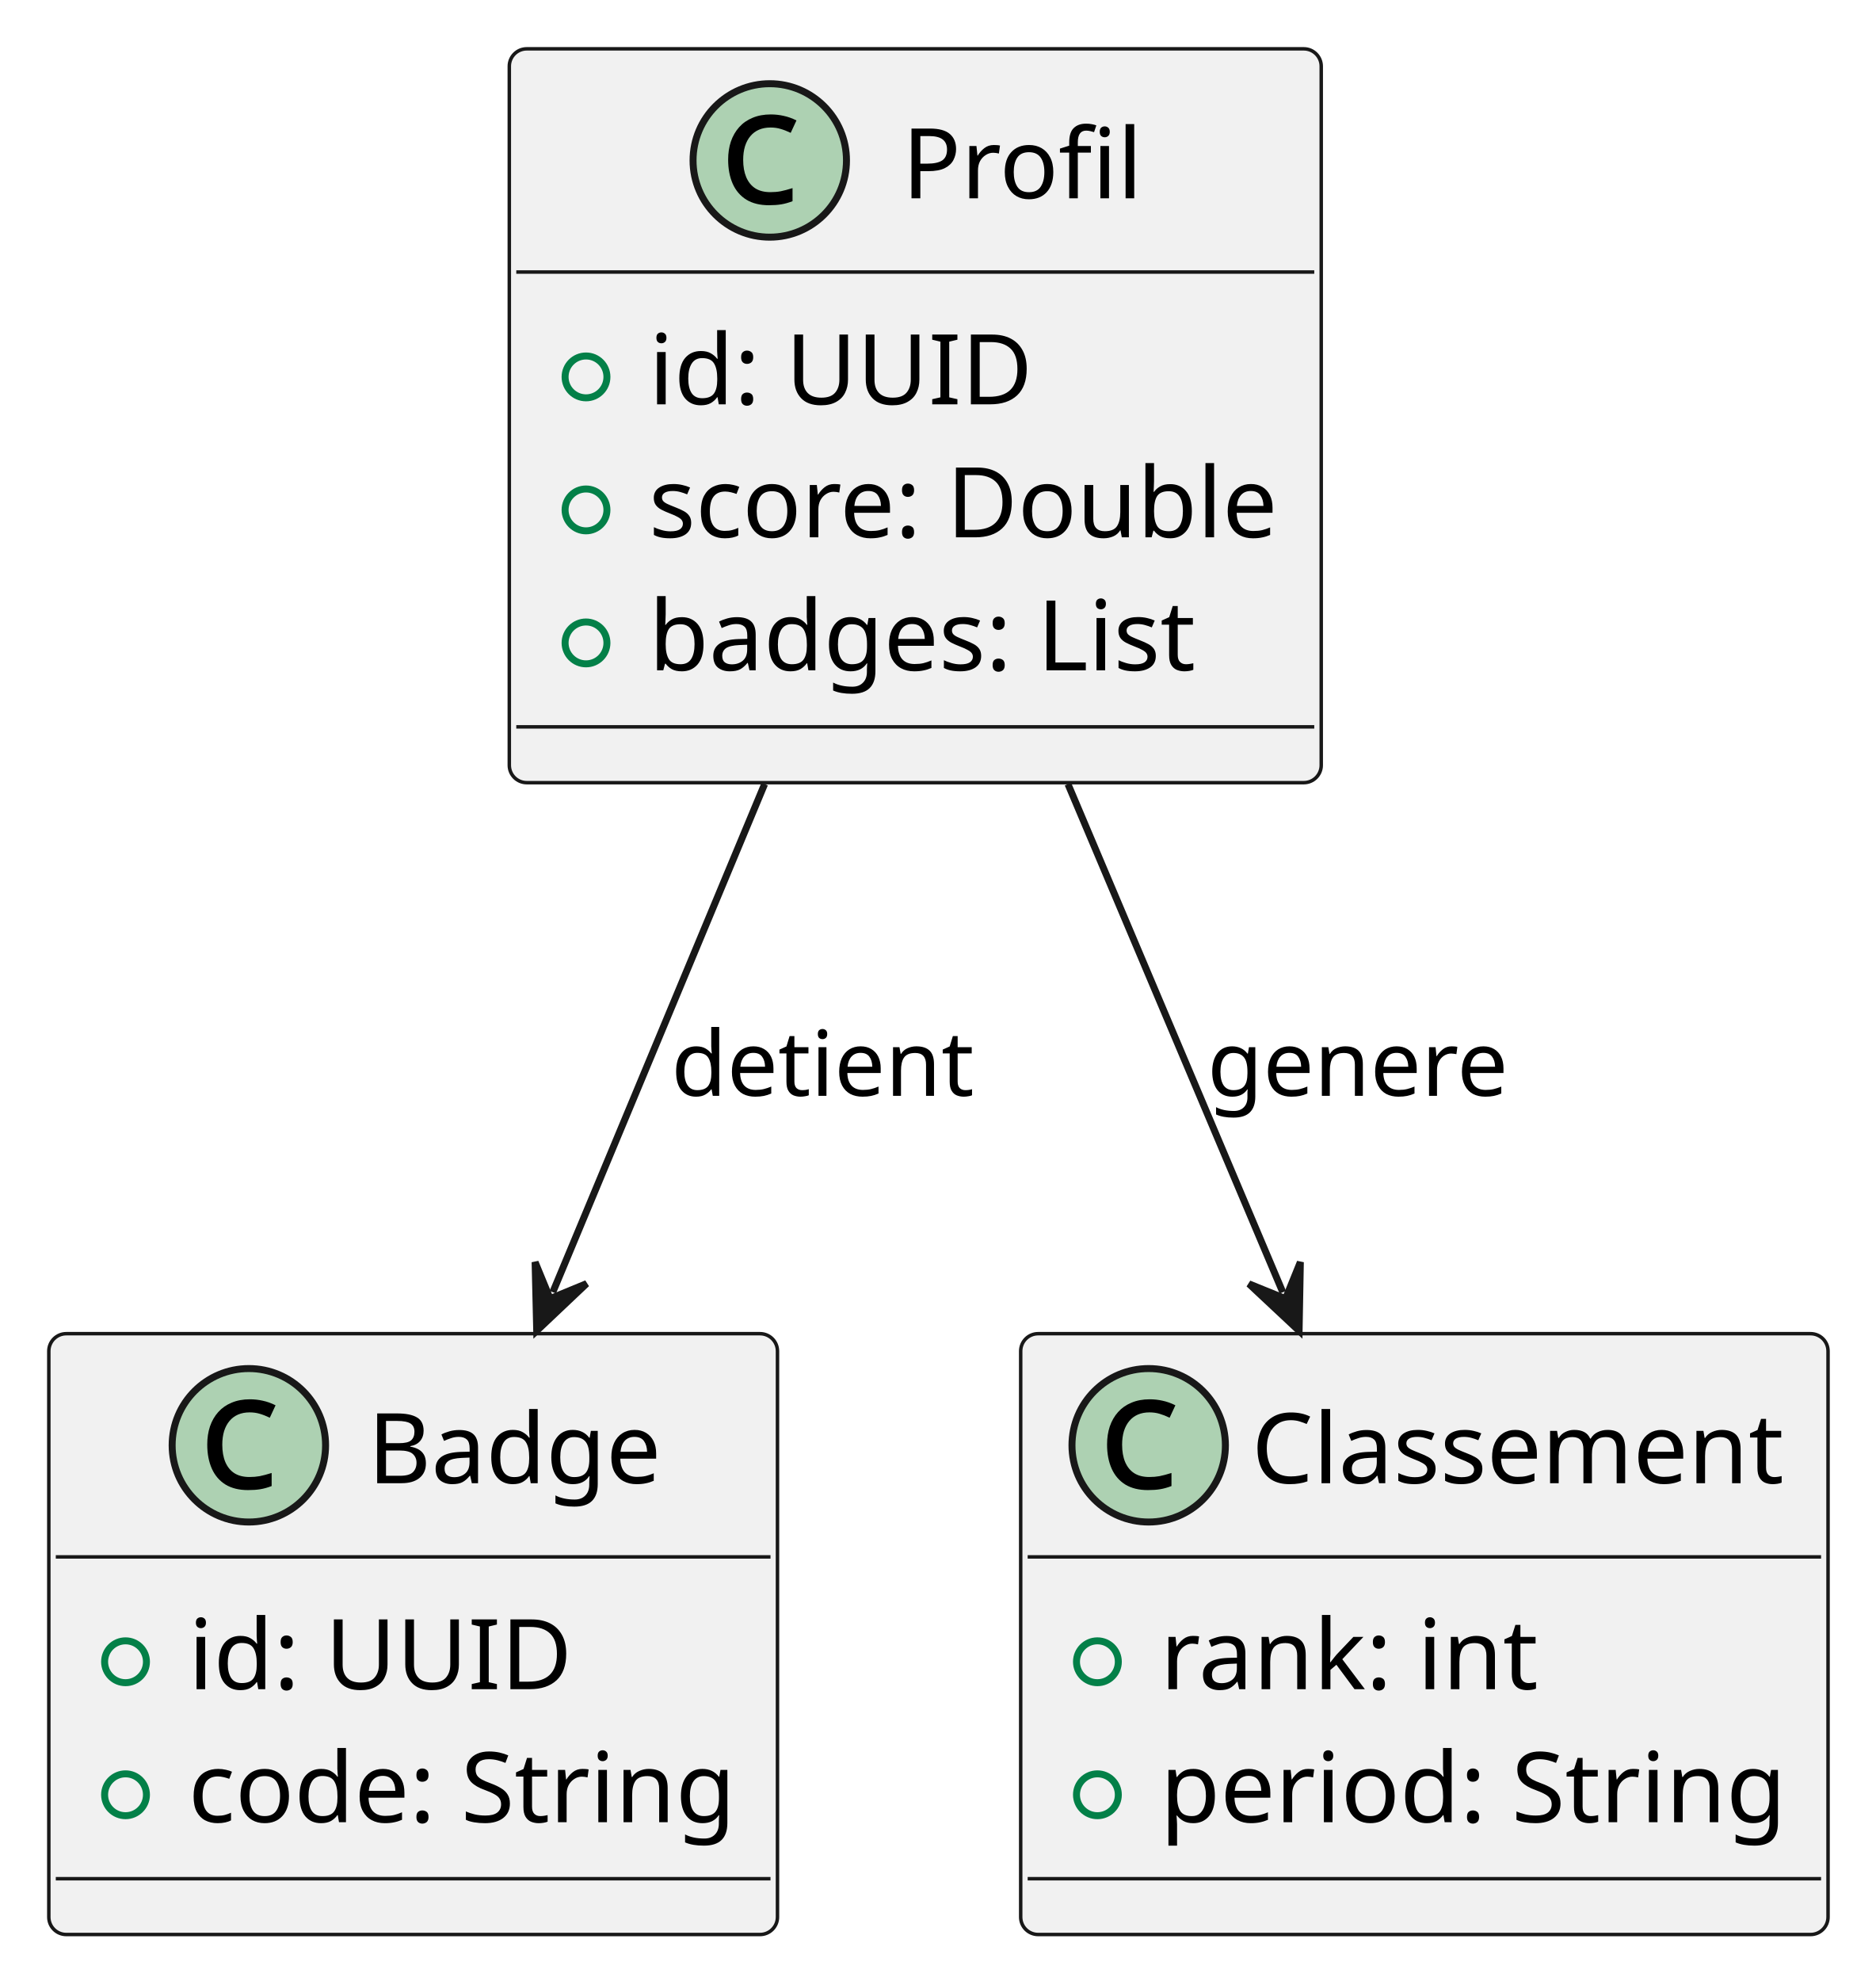
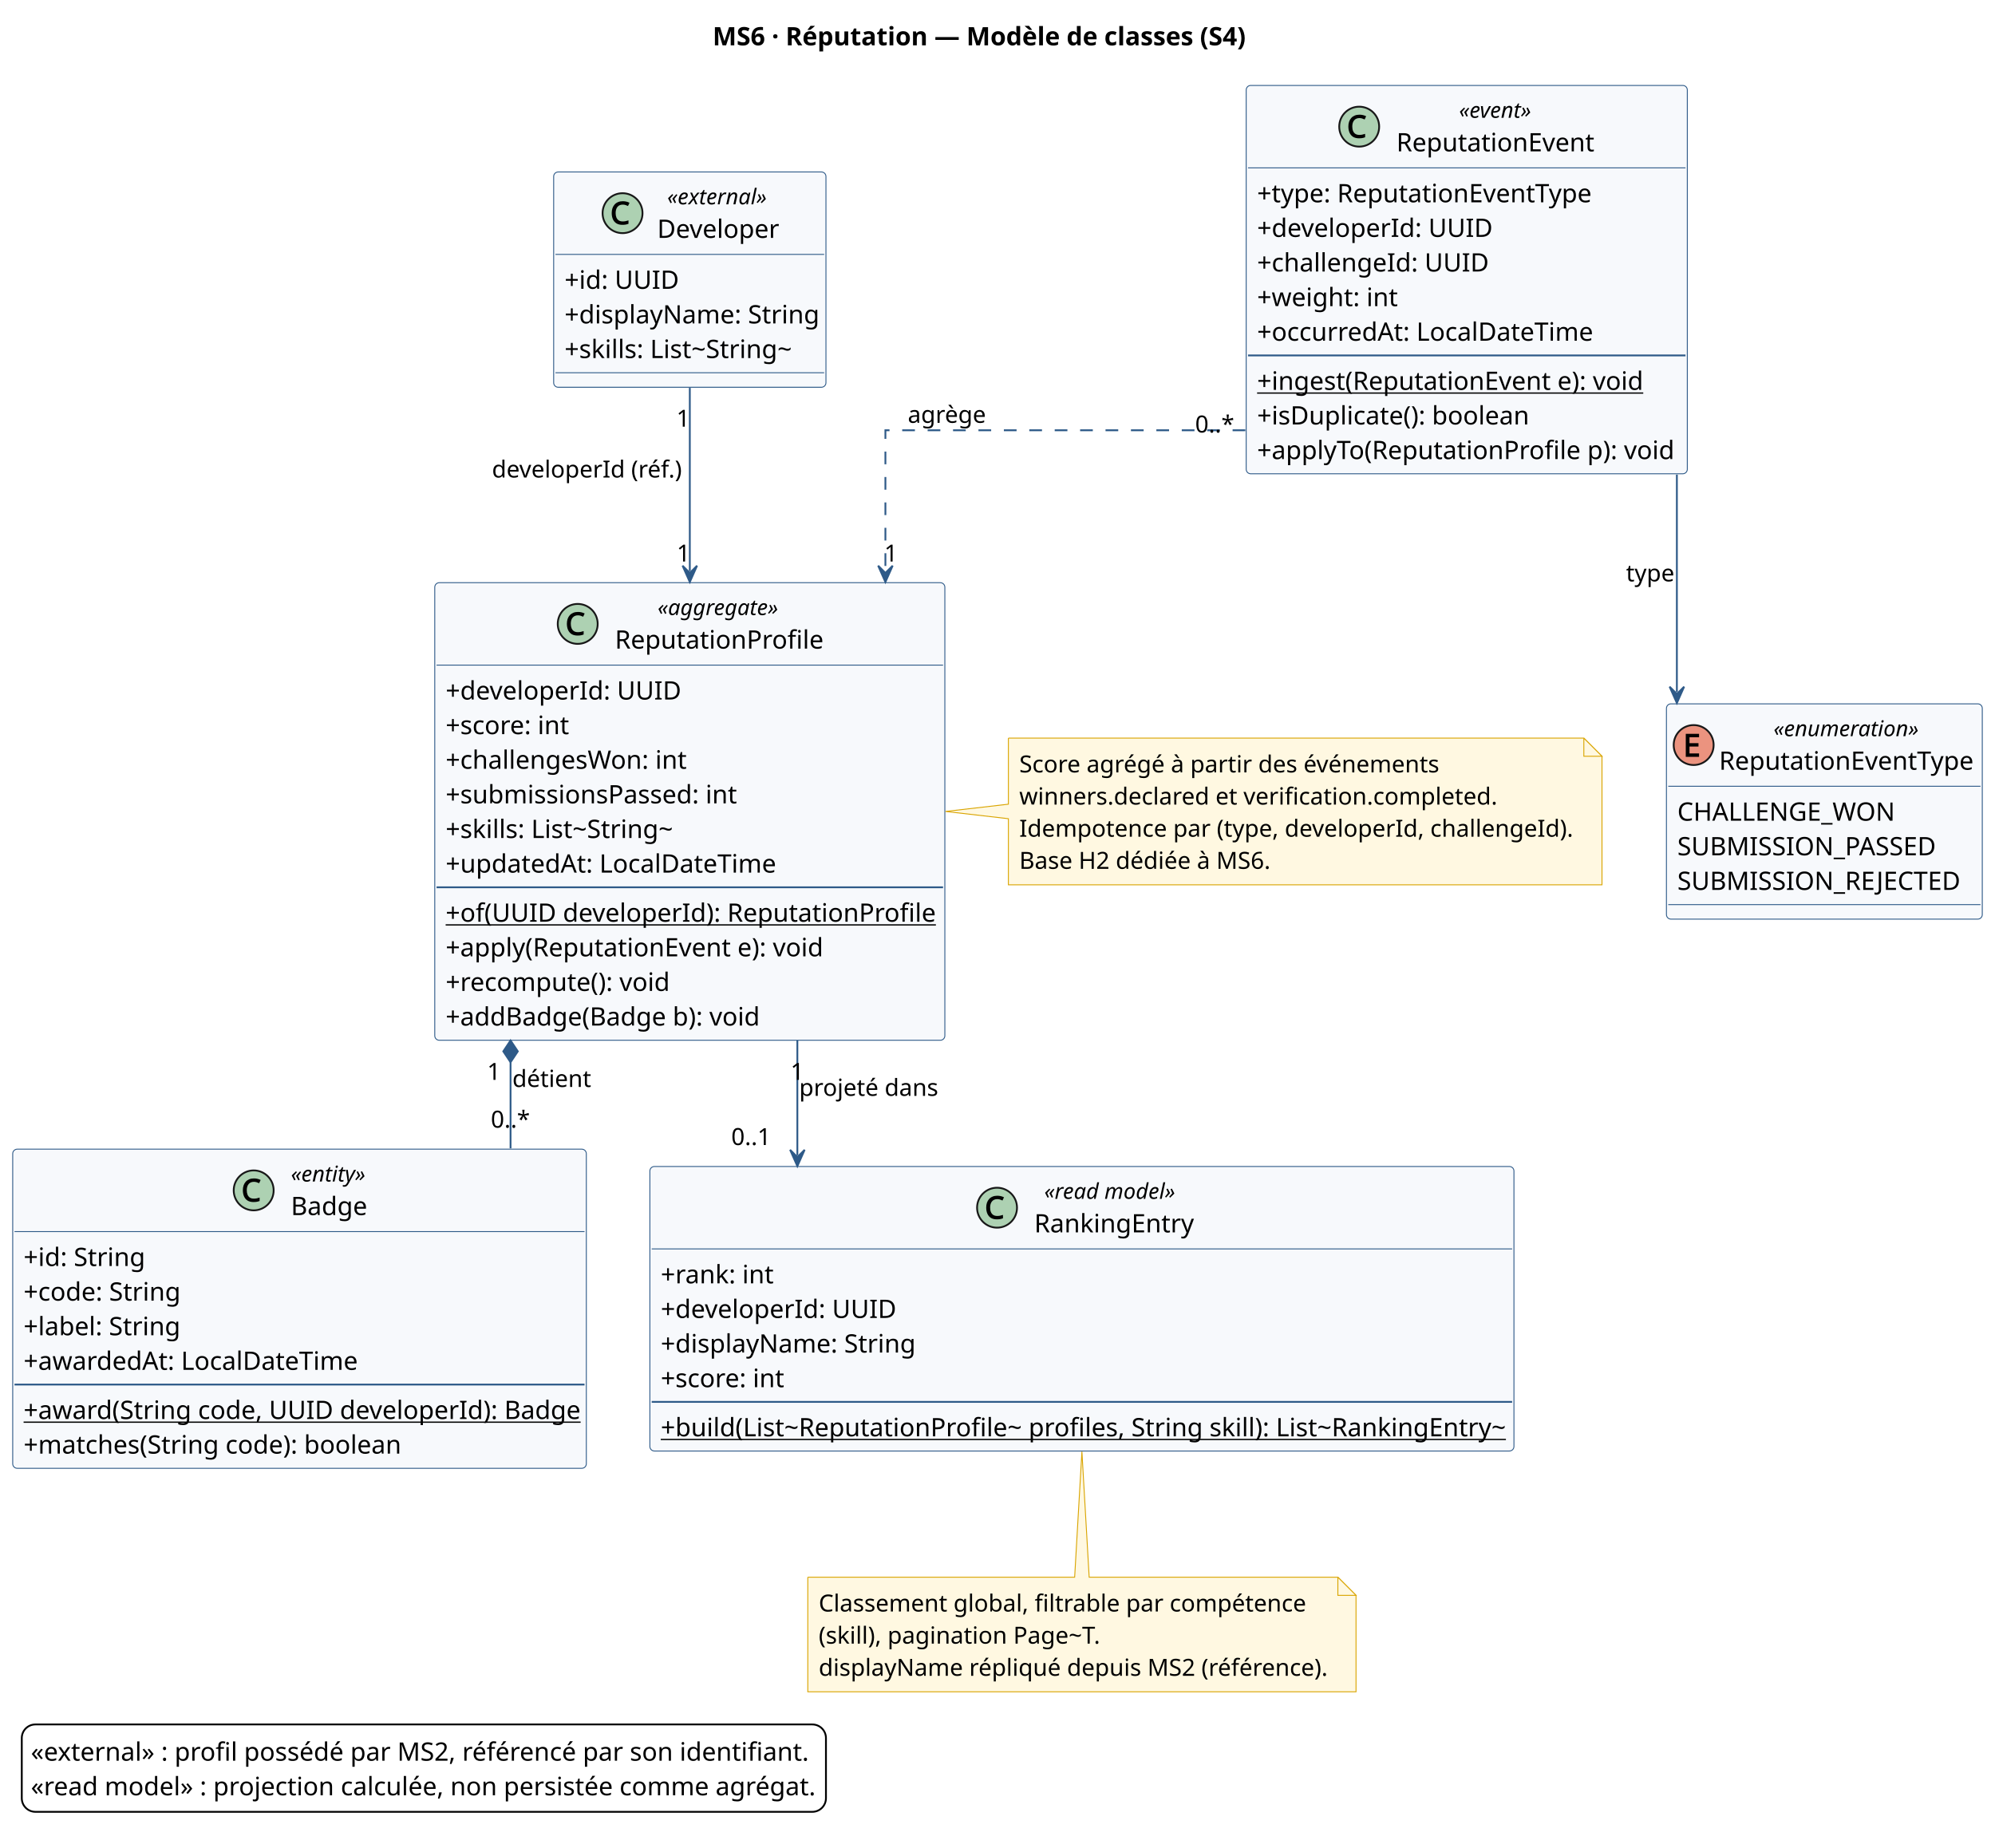
- <svg xmlns="http://www.w3.org/2000/svg" contentStyleType="text/css" height="284px" preserveAspectRatio="none" style="width:269px;height:284px;background:#FFFFFF;" version="1.1" viewBox="0 0 269 284" width="269px" zoomAndPan="magnify">
+ <svg xmlns="http://www.w3.org/2000/svg" contentStyleType="text/css" height="1018px" preserveAspectRatio="none" style="width:1099px;height:1018px;background:#FFFFFF;" version="1.1" viewBox="0 0 1099 1018" width="1099px" zoomAndPan="magnify">
  <defs />
  <g>
-     <g id="elem_Profil">
-       <rect codeLine="2" fill="#F1F1F1" height="105.204" id="Profil" rx="2.5" ry="2.5" style="stroke:#181818;stroke-width:0.5;" width="116.426" x="73.03" y="7" />
-       <ellipse cx="110.379" cy="23" fill="#ADD1B2" rx="11" ry="11" style="stroke:#181818;stroke-width:1.0;" />
-       <path d="M110.488,18.281 Q109.566,18.281 108.832,18.594 Q108.113,18.906 107.613,19.5 Q107.113,20.078 106.832,20.953 Q106.566,21.828 106.566,22.922 Q106.566,24.359 107.004,25.406 Q107.457,26.453 108.301,27 Q109.16,27.547 110.472,27.547 Q111.254,27.547 111.941,27.422 Q112.644,27.281 113.644,26.969 L113.644,28.844 Q112.785,29.172 112.019,29.297 Q111.269,29.422 110.254,29.422 Q108.332,29.422 107.019,28.625 Q105.722,27.812 105.066,26.344 Q104.41,24.859 104.41,22.891 Q104.41,21.469 104.801,20.297 Q105.207,19.109 105.988,18.234 Q106.769,17.359 107.91,16.891 Q109.051,16.406 110.519,16.406 Q111.472,16.406 112.363,16.609 Q113.269,16.797 114.207,17.266 L113.379,19.047 Q112.597,18.672 111.941,18.484 Q111.285,18.281 110.488,18.281 Z " fill="#000000" />
-       <text fill="#000000" font-family="sans-serif" font-size="14" lengthAdjust="spacing" textLength="34.762" x="129.345" y="28.432">Profil</text>
-       <line style="stroke:#181818;stroke-width:0.5;" x1="74.03" x2="188.456" y1="39" y2="39" />
-       <ellipse cx="84.03" cy="54.034" fill="none" rx="3" ry="3" style="stroke:#038048;stroke-width:1.0;" />
-       <text fill="#000000" font-family="sans-serif" font-size="14" lengthAdjust="spacing" textLength="55.048" x="93.03" y="57.966">id: UUID</text>
-       <ellipse cx="84.03" cy="73.102" fill="none" rx="3" ry="3" style="stroke:#038048;stroke-width:1.0;" />
-       <text fill="#000000" font-family="sans-serif" font-size="14" lengthAdjust="spacing" textLength="90.426" x="93.03" y="77.034">score: Double</text>
-       <ellipse cx="84.03" cy="92.17" fill="none" rx="3" ry="3" style="stroke:#038048;stroke-width:1.0;" />
-       <text fill="#000000" font-family="sans-serif" font-size="14" lengthAdjust="spacing" textLength="78.386" x="93.03" y="96.102">badges: List</text>
-       <line style="stroke:#181818;stroke-width:0.5;" x1="74.03" x2="188.456" y1="104.204" y2="104.204" />
+     <text fill="#000000" font-family="sans-serif" font-size="14" font-weight="bold" lengthAdjust="spacing" textLength="299.875" x="392.562" y="24.966">MS6 · Réputation — Modèle de classes (S4)</text>
+     <g id="elem_ReputationEventType">
+       <rect codeLine="15" fill="#F7F9FC" height="118.616" id="ReputationEventType" rx="2.5" ry="2.5" style="stroke:#2E5A88;stroke-width:0.5;" width="174" x="918" y="387.758" />
+       <ellipse cx="933" cy="410.464" fill="#EB937F" rx="11" ry="11" style="stroke:#181818;stroke-width:1.0;" />
+       <path d="M935.969,416.964 L928.656,416.964 L928.656,404.292 L935.969,404.292 L935.969,406.167 L930.703,406.167 L930.703,409.433 L935.656,409.433 L935.656,411.292 L930.703,411.292 L930.703,415.089 L935.969,415.089 L935.969,416.964 Z " fill="#000000" />
+       <text fill="#000000" font-family="sans-serif" font-size="12" font-style="italic" lengthAdjust="spacing" textLength="82" x="977" y="405.586">«enumeration»</text>
+       <text fill="#000000" font-family="sans-serif" font-size="14" lengthAdjust="spacing" textLength="142" x="947" y="424.068">ReputationEventType</text>
+       <line style="stroke:#2E5A88;stroke-width:0.5;" x1="919" x2="1091" y1="433.17" y2="433.17" />
+       <text fill="#000000" font-family="sans-serif" font-size="14" lengthAdjust="spacing" textLength="122" x="924" y="452.136">CHALLENGE_WON</text>
+       <text fill="#000000" font-family="sans-serif" font-size="14" lengthAdjust="spacing" textLength="147" x="924" y="471.204">SUBMISSION_PASSED</text>
+       <text fill="#000000" font-family="sans-serif" font-size="14" lengthAdjust="spacing" textLength="160" x="924" y="490.272">SUBMISSION_REJECTED</text>
+       <line style="stroke:#2E5A88;stroke-width:0.5;" x1="919" x2="1091" y1="498.374" y2="498.374" />
+     </g>
+     <g id="elem_ReputationEvent">
+       <rect codeLine="21" fill="#F7F9FC" height="213.955" id="ReputationEvent" rx="2.5" ry="2.5" style="stroke:#2E5A88;stroke-width:0.5;" width="243" x="686.5" y="47.068" />
+       <ellipse cx="748.75" cy="69.774" fill="#ADD1B2" rx="11" ry="11" style="stroke:#181818;stroke-width:1.0;" />
+       <path d="M748.859,65.055 Q747.938,65.055 747.203,65.368 Q746.484,65.68 745.984,66.274 Q745.484,66.852 745.203,67.727 Q744.938,68.602 744.938,69.696 Q744.938,71.133 745.375,72.18 Q745.828,73.227 746.672,73.774 Q747.531,74.321 748.844,74.321 Q749.625,74.321 750.312,74.196 Q751.016,74.055 752.016,73.743 L752.016,75.618 Q751.156,75.946 750.391,76.071 Q749.641,76.196 748.625,76.196 Q746.703,76.196 745.391,75.399 Q744.094,74.586 743.438,73.118 Q742.781,71.633 742.781,69.665 Q742.781,68.243 743.172,67.071 Q743.578,65.883 744.359,65.008 Q745.141,64.133 746.281,63.665 Q747.422,63.18 748.891,63.18 Q749.844,63.18 750.734,63.383 Q751.641,63.571 752.578,64.04 L751.75,65.821 Q750.969,65.446 750.312,65.258 Q749.656,65.055 748.859,65.055 Z " fill="#000000" />
+       <text fill="#000000" font-family="sans-serif" font-size="12" font-style="italic" lengthAdjust="spacing" textLength="41" x="803.75" y="64.896">«event»</text>
+       <text fill="#000000" font-family="sans-serif" font-size="14" lengthAdjust="spacing" textLength="110" x="769.25" y="83.378">ReputationEvent</text>
+       <line style="stroke:#2E5A88;stroke-width:0.5;" x1="687.5" x2="928.5" y1="92.48" y2="92.48" />
+       <text fill="#000000" font-family="sans-serif" font-size="14" lengthAdjust="spacing" textLength="187" x="692.5" y="111.446">+type: ReputationEventType</text>
+       <text fill="#000000" font-family="sans-serif" font-size="14" lengthAdjust="spacing" textLength="127" x="692.5" y="130.514">+developerId: UUID</text>
+       <text fill="#000000" font-family="sans-serif" font-size="14" lengthAdjust="spacing" textLength="124" x="692.5" y="149.582">+challengeId: UUID</text>
+       <text fill="#000000" font-family="sans-serif" font-size="14" lengthAdjust="spacing" textLength="77" x="692.5" y="168.65">+weight: int</text>
+       <text fill="#000000" font-family="sans-serif" font-size="14" lengthAdjust="spacing" textLength="189" x="692.5" y="187.718">+occurredAt: LocalDateTime</text>
+       <line style="stroke:#2E5A88;stroke-width:1.0;" x1="687.5" x2="928.5" y1="195.82" y2="195.82" />
+       <text fill="#000000" font-family="sans-serif" font-size="14" lengthAdjust="spacing" text-decoration="underline" textLength="214" x="692.5" y="214.786">+ingest(ReputationEvent e): void</text>
+       <text fill="#000000" font-family="sans-serif" font-size="14" lengthAdjust="spacing" textLength="150" x="692.5" y="233.853">+isDuplicate(): boolean</text>
+       <text fill="#000000" font-family="sans-serif" font-size="14" lengthAdjust="spacing" textLength="231" x="692.5" y="252.921">+applyTo(ReputationProfile p): void</text>
+     </g>
+     <g id="elem_ReputationProfile">
+       <rect codeLine="33" fill="#F7F9FC" height="252.091" id="ReputationProfile" rx="2.5" ry="2.5" style="stroke:#2E5A88;stroke-width:0.5;" width="281" x="239.5" y="321.018" />
+       <ellipse cx="318.25" cy="343.724" fill="#ADD1B2" rx="11" ry="11" style="stroke:#181818;stroke-width:1.0;" />
+       <path d="M318.359,339.005 Q317.438,339.005 316.703,339.318 Q315.984,339.63 315.484,340.224 Q314.984,340.802 314.703,341.677 Q314.438,342.552 314.438,343.646 Q314.438,345.083 314.875,346.13 Q315.328,347.177 316.172,347.724 Q317.031,348.271 318.344,348.271 Q319.125,348.271 319.812,348.146 Q320.516,348.005 321.516,347.693 L321.516,349.568 Q320.656,349.896 319.891,350.021 Q319.141,350.146 318.125,350.146 Q316.203,350.146 314.891,349.349 Q313.594,348.536 312.938,347.068 Q312.281,345.583 312.281,343.615 Q312.281,342.193 312.672,341.021 Q313.078,339.833 313.859,338.958 Q314.641,338.083 315.781,337.615 Q316.922,337.13 318.391,337.13 Q319.344,337.13 320.234,337.333 Q321.141,337.521 322.078,337.99 L321.25,339.771 Q320.469,339.396 319.812,339.208 Q319.156,339.005 318.359,339.005 Z " fill="#000000" />
+       <text fill="#000000" font-family="sans-serif" font-size="12" font-style="italic" lengthAdjust="spacing" textLength="68" x="362.25" y="338.846">«aggregate»</text>
+       <text fill="#000000" font-family="sans-serif" font-size="14" lengthAdjust="spacing" textLength="115" x="338.75" y="357.328">ReputationProfile</text>
+       <line style="stroke:#2E5A88;stroke-width:0.5;" x1="240.5" x2="519.5" y1="366.43" y2="366.43" />
+       <text fill="#000000" font-family="sans-serif" font-size="14" lengthAdjust="spacing" textLength="127" x="245.5" y="385.396">+developerId: UUID</text>
+       <text fill="#000000" font-family="sans-serif" font-size="14" lengthAdjust="spacing" textLength="69" x="245.5" y="404.464">+score: int</text>
+       <text fill="#000000" font-family="sans-serif" font-size="14" lengthAdjust="spacing" textLength="131" x="245.5" y="423.532">+challengesWon: int</text>
+       <text fill="#000000" font-family="sans-serif" font-size="14" lengthAdjust="spacing" textLength="160" x="245.5" y="442.6">+submissionsPassed: int</text>
+       <text fill="#000000" font-family="sans-serif" font-size="14" lengthAdjust="spacing" textLength="126" x="245.5" y="461.668">+skills: List~String~</text>
+       <text fill="#000000" font-family="sans-serif" font-size="14" lengthAdjust="spacing" textLength="186" x="245.5" y="480.736">+updatedAt: LocalDateTime</text>
+       <line style="stroke:#2E5A88;stroke-width:1.0;" x1="240.5" x2="519.5" y1="488.837" y2="488.837" />
+       <text fill="#000000" font-family="sans-serif" font-size="14" lengthAdjust="spacing" text-decoration="underline" textLength="269" x="245.5" y="507.803">+of(UUID developerId): ReputationProfile</text>
+       <text fill="#000000" font-family="sans-serif" font-size="14" lengthAdjust="spacing" textLength="208" x="245.5" y="526.871">+apply(ReputationEvent e): void</text>
+       <text fill="#000000" font-family="sans-serif" font-size="14" lengthAdjust="spacing" textLength="124" x="245.5" y="545.939">+recompute(): void</text>
+       <text fill="#000000" font-family="sans-serif" font-size="14" lengthAdjust="spacing" textLength="172" x="245.5" y="565.007">+addBadge(Badge b): void</text>
    </g>
    <g id="elem_Badge">
-       <rect codeLine="8" fill="#F1F1F1" height="86.136" id="Badge" rx="2.5" ry="2.5" style="stroke:#181818;stroke-width:0.5;" width="104.484" x="7" y="191.2" />
-       <ellipse cx="35.686" cy="207.2" fill="#ADD1B2" rx="11" ry="11" style="stroke:#181818;stroke-width:1.0;" />
-       <path d="M35.796,202.481 Q34.874,202.481 34.139,202.794 Q33.421,203.106 32.921,203.7 Q32.421,204.278 32.139,205.153 Q31.874,206.028 31.874,207.122 Q31.874,208.559 32.311,209.606 Q32.764,210.653 33.608,211.2 Q34.468,211.747 35.78,211.747 Q36.561,211.747 37.249,211.622 Q37.952,211.481 38.952,211.169 L38.952,213.044 Q38.093,213.372 37.327,213.497 Q36.577,213.622 35.561,213.622 Q33.639,213.622 32.327,212.825 Q31.03,212.012 30.374,210.544 Q29.718,209.059 29.718,207.091 Q29.718,205.669 30.108,204.497 Q30.514,203.309 31.296,202.434 Q32.077,201.559 33.218,201.091 Q34.358,200.606 35.827,200.606 Q36.78,200.606 37.671,200.809 Q38.577,200.997 39.514,201.466 L38.686,203.247 Q37.905,202.872 37.249,202.684 Q36.593,202.481 35.796,202.481 Z " fill="#000000" />
-       <text fill="#000000" font-family="sans-serif" font-size="14" lengthAdjust="spacing" textLength="42.07" x="52.728" y="212.632">Badge</text>
-       <line style="stroke:#181818;stroke-width:0.5;" x1="8" x2="110.484" y1="223.2" y2="223.2" />
-       <ellipse cx="18" cy="238.234" fill="none" rx="3" ry="3" style="stroke:#038048;stroke-width:1.0;" />
-       <text fill="#000000" font-family="sans-serif" font-size="14" lengthAdjust="spacing" textLength="55.048" x="27" y="242.166">id: UUID</text>
-       <ellipse cx="18" cy="257.302" fill="none" rx="3" ry="3" style="stroke:#038048;stroke-width:1.0;" />
-       <text fill="#000000" font-family="sans-serif" font-size="14" lengthAdjust="spacing" textLength="78.484" x="27" y="261.234">code: String</text>
-       <line style="stroke:#181818;stroke-width:0.5;" x1="8" x2="110.484" y1="269.336" y2="269.336" />
+       <rect codeLine="47" fill="#F7F9FC" height="175.82" id="Badge" rx="2.5" ry="2.5" style="stroke:#2E5A88;stroke-width:0.5;" width="316" x="7" y="633.108" />
+       <ellipse cx="139.75" cy="655.814" fill="#ADD1B2" rx="11" ry="11" style="stroke:#181818;stroke-width:1.0;" />
+       <path d="M139.859,651.095 Q138.938,651.095 138.203,651.408 Q137.484,651.72 136.984,652.314 Q136.484,652.892 136.203,653.767 Q135.938,654.642 135.938,655.736 Q135.938,657.173 136.375,658.22 Q136.828,659.267 137.672,659.814 Q138.531,660.361 139.844,660.361 Q140.625,660.361 141.312,660.236 Q142.016,660.095 143.016,659.783 L143.016,661.658 Q142.156,661.986 141.391,662.111 Q140.641,662.236 139.625,662.236 Q137.703,662.236 136.391,661.439 Q135.094,660.626 134.438,659.158 Q133.781,657.673 133.781,655.705 Q133.781,654.283 134.172,653.111 Q134.578,651.923 135.359,651.048 Q136.141,650.173 137.281,649.705 Q138.422,649.22 139.891,649.22 Q140.844,649.22 141.734,649.423 Q142.641,649.611 143.578,650.08 L142.75,651.861 Q141.969,651.486 141.312,651.298 Q140.656,651.095 139.859,651.095 Z " fill="#000000" />
+       <text fill="#000000" font-family="sans-serif" font-size="12" font-style="italic" lengthAdjust="spacing" textLength="42" x="160.25" y="650.936">«entity»</text>
+       <text fill="#000000" font-family="sans-serif" font-size="14" lengthAdjust="spacing" textLength="42" x="160.25" y="669.418">Badge</text>
+       <line style="stroke:#2E5A88;stroke-width:0.5;" x1="8" x2="322" y1="678.52" y2="678.52" />
+       <text fill="#000000" font-family="sans-serif" font-size="14" lengthAdjust="spacing" textLength="65" x="13" y="697.486">+id: String</text>
+       <text fill="#000000" font-family="sans-serif" font-size="14" lengthAdjust="spacing" textLength="86" x="13" y="716.554">+code: String</text>
+       <text fill="#000000" font-family="sans-serif" font-size="14" lengthAdjust="spacing" textLength="84" x="13" y="735.622">+label: String</text>
+       <text fill="#000000" font-family="sans-serif" font-size="14" lengthAdjust="spacing" textLength="188" x="13" y="754.69">+awardedAt: LocalDateTime</text>
+       <line style="stroke:#2E5A88;stroke-width:1.0;" x1="8" x2="322" y1="762.792" y2="762.792" />
+       <text fill="#000000" font-family="sans-serif" font-size="14" lengthAdjust="spacing" text-decoration="underline" textLength="304" x="13" y="781.758">+award(String code, UUID developerId): Badge</text>
+       <text fill="#000000" font-family="sans-serif" font-size="14" lengthAdjust="spacing" textLength="209" x="13" y="800.826">+matches(String code): boolean</text>
    </g>
-     <g id="elem_Classement">
-       <rect codeLine="13" fill="#F1F1F1" height="86.136" id="Classement" rx="2.5" ry="2.5" style="stroke:#181818;stroke-width:0.5;" width="115.768" x="146.36" y="191.2" />
-       <ellipse cx="164.714" cy="207.2" fill="#ADD1B2" rx="11" ry="11" style="stroke:#181818;stroke-width:1.0;" />
-       <path d="M164.824,202.481 Q163.902,202.481 163.167,202.794 Q162.449,203.106 161.949,203.7 Q161.449,204.278 161.167,205.153 Q160.902,206.028 160.902,207.122 Q160.902,208.559 161.339,209.606 Q161.792,210.653 162.636,211.2 Q163.495,211.747 164.808,211.747 Q165.589,211.747 166.277,211.622 Q166.98,211.481 167.98,211.169 L167.98,213.044 Q167.12,213.372 166.355,213.497 Q165.605,213.622 164.589,213.622 Q162.667,213.622 161.355,212.825 Q160.058,212.012 159.402,210.544 Q158.745,209.059 158.745,207.091 Q158.745,205.669 159.136,204.497 Q159.542,203.309 160.324,202.434 Q161.105,201.559 162.245,201.091 Q163.386,200.606 164.855,200.606 Q165.808,200.606 166.699,200.809 Q167.605,200.997 168.542,201.466 L167.714,203.247 Q166.933,202.872 166.277,202.684 Q165.62,202.481 164.824,202.481 Z " fill="#000000" />
-       <text fill="#000000" font-family="sans-serif" font-size="14" lengthAdjust="spacing" textLength="76.314" x="179.46" y="212.632">Classement</text>
-       <line style="stroke:#181818;stroke-width:0.5;" x1="147.36" x2="261.128" y1="223.2" y2="223.2" />
-       <ellipse cx="157.36" cy="238.234" fill="none" rx="3" ry="3" style="stroke:#038048;stroke-width:1.0;" />
-       <text fill="#000000" font-family="sans-serif" font-size="14" lengthAdjust="spacing" textLength="54.474" x="166.36" y="242.166">rank: int</text>
-       <ellipse cx="157.36" cy="257.302" fill="none" rx="3" ry="3" style="stroke:#038048;stroke-width:1.0;" />
-       <text fill="#000000" font-family="sans-serif" font-size="14" lengthAdjust="spacing" textLength="89.768" x="166.36" y="261.234">period: String</text>
-       <line style="stroke:#181818;stroke-width:0.5;" x1="147.36" x2="261.128" y1="269.336" y2="269.336" />
+     <g id="elem_RankingEntry">
+       <rect codeLine="57" fill="#F7F9FC" height="156.752" id="RankingEntry" rx="2.5" ry="2.5" style="stroke:#2E5A88;stroke-width:0.5;" width="476" x="358" y="642.648" />
+       <ellipse cx="549.25" cy="665.354" fill="#ADD1B2" rx="11" ry="11" style="stroke:#181818;stroke-width:1.0;" />
+       <path d="M549.359,660.635 Q548.438,660.635 547.703,660.948 Q546.984,661.26 546.484,661.854 Q545.984,662.432 545.703,663.307 Q545.438,664.182 545.438,665.276 Q545.438,666.713 545.875,667.76 Q546.328,668.807 547.172,669.354 Q548.031,669.901 549.344,669.901 Q550.125,669.901 550.812,669.776 Q551.516,669.635 552.516,669.323 L552.516,671.198 Q551.656,671.526 550.891,671.651 Q550.141,671.776 549.125,671.776 Q547.203,671.776 545.891,670.979 Q544.594,670.166 543.938,668.698 Q543.281,667.213 543.281,665.245 Q543.281,663.823 543.672,662.651 Q544.078,661.463 544.859,660.588 Q545.641,659.713 546.781,659.245 Q547.922,658.76 549.391,658.76 Q550.344,658.76 551.234,658.963 Q552.141,659.151 553.078,659.62 L552.25,661.401 Q551.469,661.026 550.812,660.838 Q550.156,660.635 549.359,660.635 Z " fill="#000000" />
+       <text fill="#000000" font-family="sans-serif" font-size="12" font-style="italic" lengthAdjust="spacing" textLength="74" x="575.25" y="660.476">«read model»</text>
+       <text fill="#000000" font-family="sans-serif" font-size="14" lengthAdjust="spacing" textLength="85" x="569.75" y="678.958">RankingEntry</text>
+       <line style="stroke:#2E5A88;stroke-width:0.5;" x1="359" x2="833" y1="688.06" y2="688.06" />
+       <text fill="#000000" font-family="sans-serif" font-size="14" lengthAdjust="spacing" textLength="61" x="364" y="707.026">+rank: int</text>
+       <text fill="#000000" font-family="sans-serif" font-size="14" lengthAdjust="spacing" textLength="127" x="364" y="726.094">+developerId: UUID</text>
+       <text fill="#000000" font-family="sans-serif" font-size="14" lengthAdjust="spacing" textLength="138" x="364" y="745.162">+displayName: String</text>
+       <text fill="#000000" font-family="sans-serif" font-size="14" lengthAdjust="spacing" textLength="69" x="364" y="764.23">+score: int</text>
+       <line style="stroke:#2E5A88;stroke-width:1.0;" x1="359" x2="833" y1="772.332" y2="772.332" />
+       <text fill="#000000" font-family="sans-serif" font-size="14" lengthAdjust="spacing" text-decoration="underline" textLength="464" x="364" y="791.298">+build(List~ReputationProfile~ profiles, String skill): List~RankingEntry~</text>
    </g>
-     <g id="link_Profil_Badge">
-       <path codeLine="18" d="M109.64,112.41 C99.2,137.44 89.138,161.572 79.268,185.252 " fill="none" id="Profil-to-Badge" style="stroke:#181818;stroke-width:1.0;" />
-       <polygon fill="#181818" points="76.96,190.79,84.115,184.022,78.884,186.175,76.73,180.944,76.96,190.79" style="stroke:#181818;stroke-width:1.0;" />
-       <text fill="#000000" font-family="sans-serif" font-size="13" lengthAdjust="spacing" textLength="43.433" x="96.24" y="157.097">detient</text>
+     <g id="elem_Developer">
+       <rect codeLine="66" fill="#F7F9FC" height="118.616" id="Developer" rx="2.5" ry="2.5" style="stroke:#2E5A88;stroke-width:0.5;" width="150" x="305" y="94.738" />
+       <ellipse cx="342.95" cy="117.444" fill="#ADD1B2" rx="11" ry="11" style="stroke:#181818;stroke-width:1.0;" />
+       <path d="M343.059,112.725 Q342.137,112.725 341.403,113.038 Q340.684,113.35 340.184,113.944 Q339.684,114.522 339.403,115.397 Q339.137,116.272 339.137,117.366 Q339.137,118.803 339.575,119.85 Q340.028,120.897 340.872,121.444 Q341.731,121.991 343.044,121.991 Q343.825,121.991 344.512,121.866 Q345.216,121.725 346.216,121.413 L346.216,123.288 Q345.356,123.616 344.591,123.741 Q343.841,123.866 342.825,123.866 Q340.903,123.866 339.591,123.069 Q338.294,122.256 337.637,120.788 Q336.981,119.303 336.981,117.335 Q336.981,115.913 337.372,114.741 Q337.778,113.553 338.559,112.678 Q339.341,111.803 340.481,111.335 Q341.622,110.85 343.091,110.85 Q344.044,110.85 344.934,111.053 Q345.841,111.241 346.778,111.71 L345.95,113.491 Q345.169,113.116 344.512,112.928 Q343.856,112.725 343.059,112.725 Z " fill="#000000" />
+       <text fill="#000000" font-family="sans-serif" font-size="12" font-style="italic" lengthAdjust="spacing" textLength="56" x="367.55" y="112.566">«external»</text>
+       <text fill="#000000" font-family="sans-serif" font-size="14" lengthAdjust="spacing" textLength="67" x="362.05" y="131.048">Developer</text>
+       <line style="stroke:#2E5A88;stroke-width:0.5;" x1="306" x2="454" y1="140.15" y2="140.15" />
+       <text fill="#000000" font-family="sans-serif" font-size="14" lengthAdjust="spacing" textLength="61" x="311" y="159.116">+id: UUID</text>
+       <text fill="#000000" font-family="sans-serif" font-size="14" lengthAdjust="spacing" textLength="138" x="311" y="178.184">+displayName: String</text>
+       <text fill="#000000" font-family="sans-serif" font-size="14" lengthAdjust="spacing" textLength="126" x="311" y="197.252">+skills: List~String~</text>
+       <line style="stroke:#2E5A88;stroke-width:0.5;" x1="306" x2="454" y1="205.354" y2="205.354" />
    </g>
-     <g id="link_Profil_Classement">
-       <path codeLine="19" d="M153.14,112.41 C163.73,137.44 173.934,161.583 183.944,185.263 " fill="none" id="Profil-to-Classement" style="stroke:#181818;stroke-width:1.0;" />
-       <polygon fill="#181818" points="186.28,190.79,186.46,180.943,184.333,186.185,179.091,184.058,186.28,190.79" style="stroke:#181818;stroke-width:1.0;" />
-       <text fill="#000000" font-family="sans-serif" font-size="13" lengthAdjust="spacing" textLength="43.394" x="173.11" y="157.097">genere</text>
+     <g id="elem_GMN13">
+       <path d="M555.5,406.648 L555.5,443.048 L520.82,447.048 L555.5,451.048 L555.5,487.472 A0,0 0 0 0 555.5,487.472 L882.5,487.472 A0,0 0 0 0 882.5,487.472 L882.5,416.648 L872.5,406.648 L555.5,406.648 A0,0 0 0 0 555.5,406.648 " fill="#FFF8E1" style="stroke:#D9A400;stroke-width:0.5;" />
+       <path d="M872.5,406.648 L872.5,416.648 L882.5,416.648 L872.5,406.648 " fill="#FFF8E1" style="stroke:#D9A400;stroke-width:0.5;" />
+       <text fill="#000000" font-family="sans-serif" font-size="13" lengthAdjust="spacing" textLength="233" x="561.5" y="425.545">Score agrégé à partir des événements</text>
+       <text fill="#000000" font-family="sans-serif" font-size="13" lengthAdjust="spacing" textLength="260" x="561.5" y="443.251">winners.declared et verification.completed.</text>
+       <text fill="#000000" font-family="sans-serif" font-size="13" lengthAdjust="spacing" textLength="306" x="561.5" y="460.957">Idempotence par (type, developerId, challengeId).</text>
+       <text fill="#000000" font-family="sans-serif" font-size="13" lengthAdjust="spacing" textLength="137" x="561.5" y="478.663">Base H2 dédiée à MS6.</text>
    </g>
+     <g id="elem_GMN16">
+       <path d="M445,868.928 L445,932.046 A0,0 0 0 0 445,932.046 L747,932.046 A0,0 0 0 0 747,932.046 L747,878.928 L737,868.928 L600,868.928 L596,799.738 L592,868.928 L445,868.928 A0,0 0 0 0 445,868.928 " fill="#FFF8E1" style="stroke:#D9A400;stroke-width:0.5;" />
+       <path d="M737,868.928 L737,878.928 L747,878.928 L737,868.928 " fill="#FFF8E1" style="stroke:#D9A400;stroke-width:0.5;" />
+       <text fill="#000000" font-family="sans-serif" font-size="13" lengthAdjust="spacing" textLength="264" x="451" y="887.825">Classement global, filtrable par compétence</text>
+       <text fill="#000000" font-family="sans-serif" font-size="13" lengthAdjust="spacing" textLength="155" x="451" y="905.531">(skill), pagination Page~T.</text>
+       <text fill="#000000" font-family="sans-serif" font-size="13" lengthAdjust="spacing" textLength="281" x="451" y="923.237">displayName répliqué depuis MS2 (référence).</text>
+     </g>
+     <g id="link_ReputationEvent_ReputationProfile">
+       <path codeLine="72" d="M686.01,237.048 C595.51,237.048 487.75,237.048 487.75,237.048 C487.75,237.048 487.75,270.178 487.75,314.658 " fill="none" id="ReputationEvent-to-ReputationProfile" style="stroke:#2E5A88;stroke-width:1.0;stroke-dasharray:7.0,7.0;" />
+       <polygon fill="#2E5A88" points="487.75,320.658,491.75,311.658,487.75,315.658,483.75,311.658,487.75,320.658" style="stroke:#2E5A88;stroke-width:1.0;" />
+       <text fill="#000000" font-family="sans-serif" font-size="13" lengthAdjust="spacing" textLength="44" x="500.08" y="232.945">agrège</text>
+       <text fill="#000000" font-family="sans-serif" font-size="13" lengthAdjust="spacing" textLength="20" x="658.379" y="238.273">0..*</text>
+       <text fill="#000000" font-family="sans-serif" font-size="13" lengthAdjust="spacing" textLength="7" x="487.103" y="309.356">1</text>
+     </g>
+     <g id="link_ReputationProfile_Badge">
+       <path codeLine="73" d="M281.25,585.218 C281.25,605.298 281.25,613.688 281.25,632.658 " fill="none" id="ReputationProfile-backto-Badge" style="stroke:#2E5A88;stroke-width:1.0;" />
+       <polygon fill="#2E5A88" points="281.25,573.218,277.25,579.218,281.25,585.218,285.25,579.218,281.25,573.218" style="stroke:#2E5A88;stroke-width:1.0;" />
+       <text fill="#000000" font-family="sans-serif" font-size="13" lengthAdjust="spacing" textLength="43" x="282.25" y="598.835">détient</text>
+       <text fill="#000000" font-family="sans-serif" font-size="13" lengthAdjust="spacing" textLength="7" x="268.339" y="594.92">1</text>
+       <text fill="#000000" font-family="sans-serif" font-size="13" lengthAdjust="spacing" textLength="20" x="270.381" y="621.261">0..*</text>
+     </g>
+     <g id="link_ReputationProfile_RankingEntry">
+       <path codeLine="74" d="M439.25,573.218 C439.25,596.808 439.25,614.828 439.25,636.468 " fill="none" id="ReputationProfile-to-RankingEntry" style="stroke:#2E5A88;stroke-width:1.0;" />
+       <polygon fill="#2E5A88" points="439.25,642.468,443.25,633.468,439.25,637.468,435.25,633.468,439.25,642.468" style="stroke:#2E5A88;stroke-width:1.0;" />
+       <text fill="#000000" font-family="sans-serif" font-size="13" lengthAdjust="spacing" textLength="77" x="440.25" y="603.735">projeté dans</text>
+       <text fill="#000000" font-family="sans-serif" font-size="13" lengthAdjust="spacing" textLength="7" x="435.473" y="594.92">1</text>
+       <text fill="#000000" font-family="sans-serif" font-size="13" lengthAdjust="spacing" textLength="20" x="402.836" y="630.83">0..1</text>
+     </g>
+     <g id="link_Developer_ReputationProfile">
+       <path codeLine="75" d="M380,213.688 C380,244.568 380,277.488 380,314.658 " fill="none" id="Developer-to-ReputationProfile" style="stroke:#2E5A88;stroke-width:1.0;" />
+       <polygon fill="#2E5A88" points="380,320.658,384,311.658,380,315.658,376,311.658,380,320.658" style="stroke:#2E5A88;stroke-width:1.0;" />
+       <text fill="#000000" font-family="sans-serif" font-size="13" lengthAdjust="spacing" textLength="108" x="271" y="263.075">developerId (réf.)</text>
+       <text fill="#000000" font-family="sans-serif" font-size="13" lengthAdjust="spacing" textLength="7" x="372.617" y="235.077">1</text>
+       <text fill="#000000" font-family="sans-serif" font-size="13" lengthAdjust="spacing" textLength="7" x="372.787" y="309.356">1</text>
+     </g>
+     <g id="link_ReputationEvent_ReputationEventType">
+       <path codeLine="76" d="M923.75,261.488 C923.75,303.958 923.75,345.148 923.75,381.318 " fill="none" id="ReputationEvent-to-ReputationEventType" style="stroke:#2E5A88;stroke-width:1.0;" />
+       <polygon fill="#2E5A88" points="923.75,387.318,927.75,378.318,923.75,382.318,919.75,378.318,923.75,387.318" style="stroke:#2E5A88;stroke-width:1.0;" />
+       <text fill="#000000" font-family="sans-serif" font-size="13" lengthAdjust="spacing" textLength="27" x="895.75" y="320.295">type</text>
+     </g>
+     <rect fill="none" height="48.136" id="_legend" rx="7.5" ry="7.5" style="stroke:#000000;stroke-width:1.0;" width="443" x="12" y="950.046" />
+     <text fill="#000000" font-family="sans-serif" font-size="14" lengthAdjust="spacing" textLength="426" x="17" y="970.012">«external» : profil possédé par MS2, référencé par son identifiant.</text>
+     <text fill="#000000" font-family="sans-serif" font-size="14" lengthAdjust="spacing" textLength="433" x="17" y="989.08">«read model» : projection calculée, non persistée comme agrégat.</text>
  </g>
</svg>
